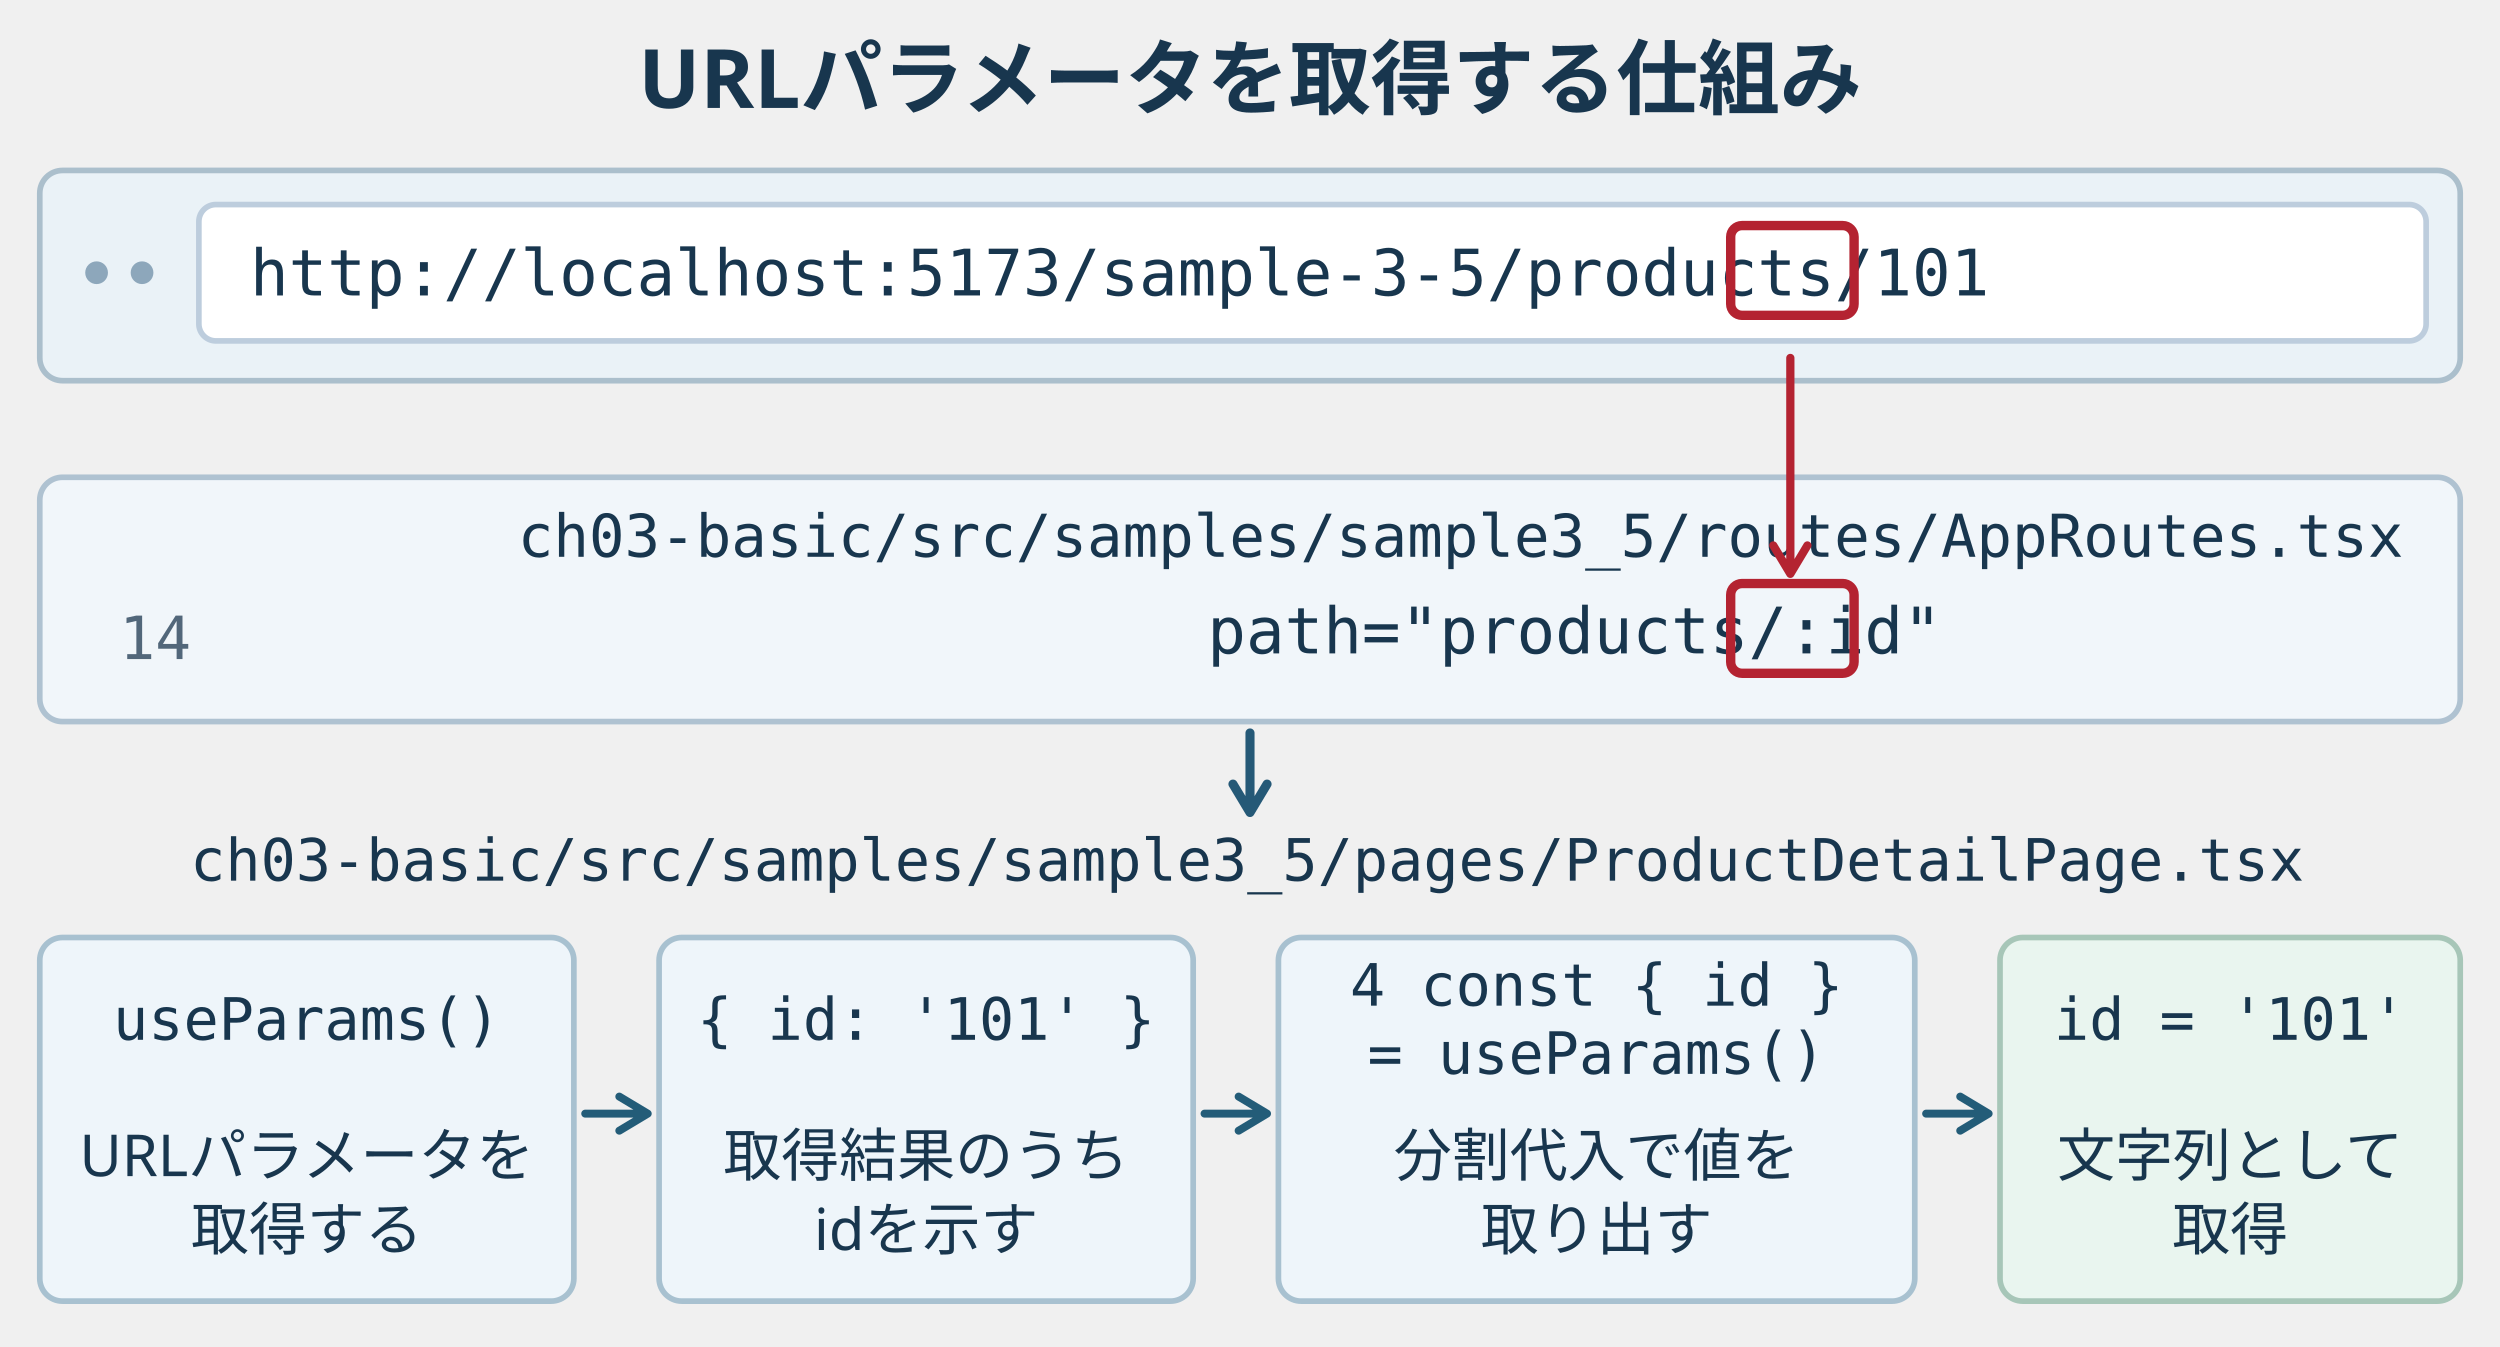
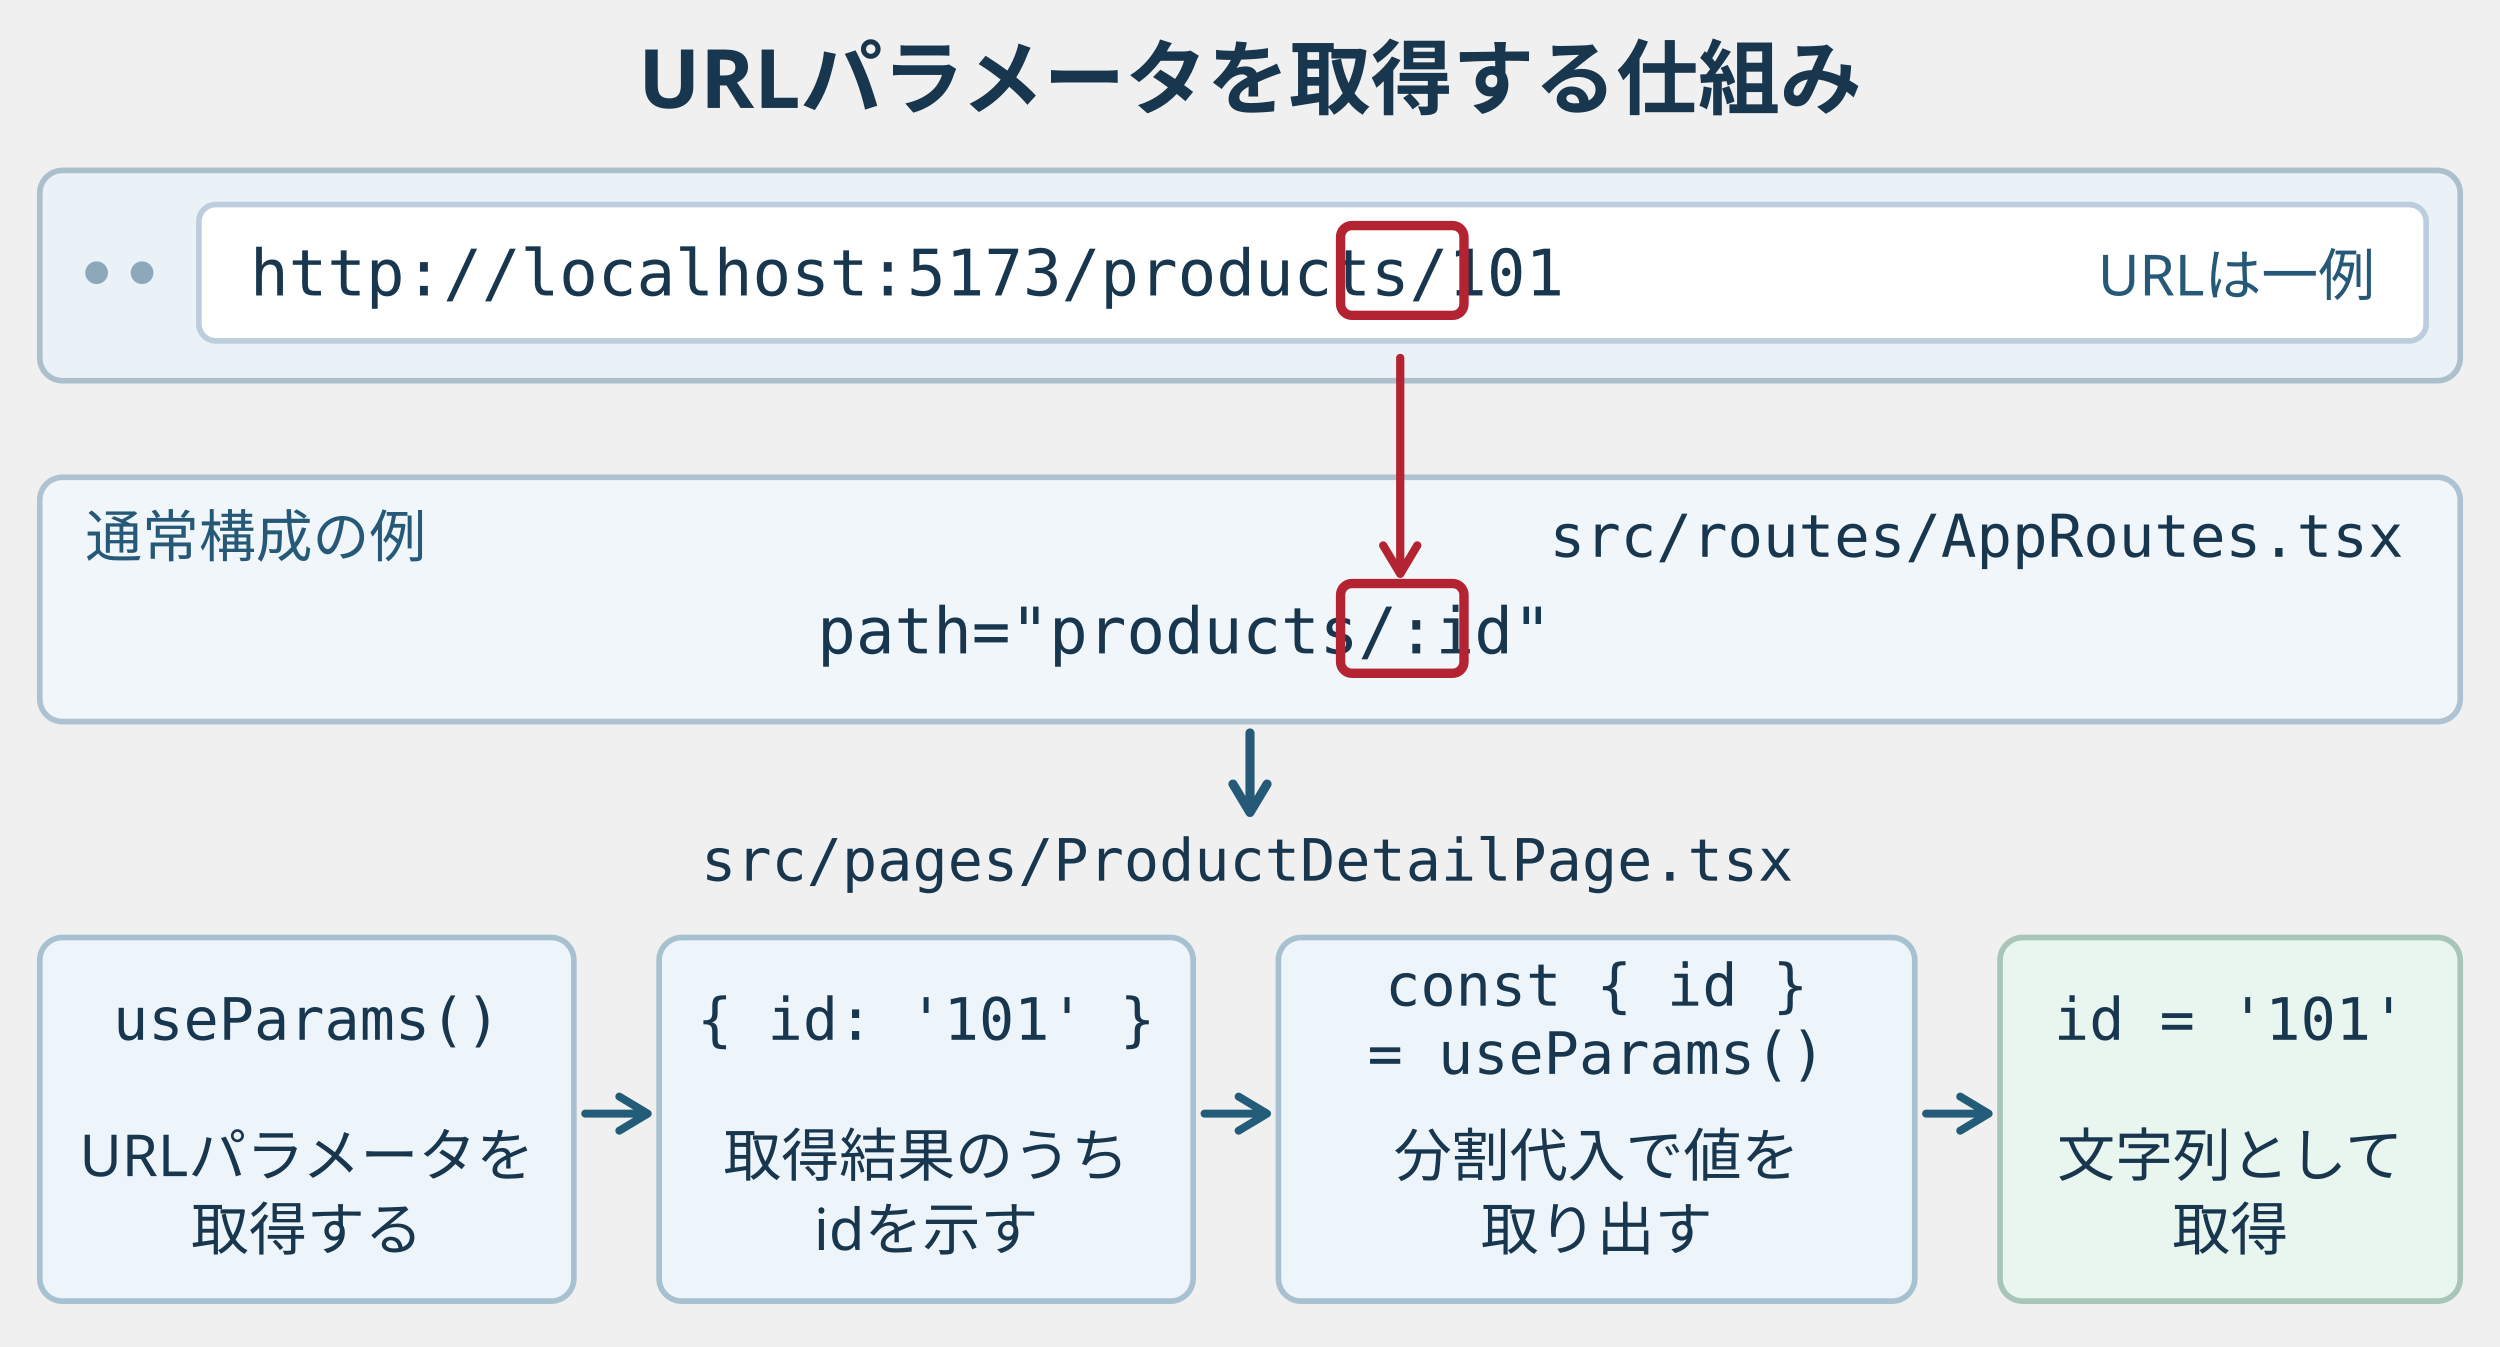
<svg xmlns="http://www.w3.org/2000/svg" width="440" height="237" viewBox="0 0 440 237" font-family="Meiryo, sans-serif" role="img">
  <text x="220.0" y="19" font-size="14.4" fill="#18364e" text-anchor="middle" font-weight="700">URLパラメータを取得する仕組み</text>
  <rect x="7" y="30" width="426" height="37" rx="4" fill="#eaf2f7" stroke="#abbfcc" stroke-width="1" />
  <rect x="35" y="36" width="392" height="24" rx="3" fill="#fff" stroke="#bdcddd" stroke-width="1" />
  <circle cx="17" cy="48" r="2" fill="#8da7bb" />
  <circle cx="25" cy="48" r="2" fill="#8da7bb" />
-   <text x="44.00 50.24 56.48 62.72 68.96 75.20 81.44 87.68 93.92 100.16 106.40 112.64 118.89 125.13 131.37 137.61 143.85 150.09 156.33 162.57 168.81 175.05 181.29 187.53 193.77 200.01 206.25 212.49 218.73 224.97 231.21 237.45 243.69 249.93 256.17 262.41 268.66 274.90 281.14 287.38 293.62 299.86 306.10 312.34 318.58" y="52" font-family="Consolas, MS Gothic, monospace" font-size="11.3" fill="#18364e" xml:space="preserve">http://localhost:5173/sample-3-5/products/101</text>
-   <rect x="304.6" y="39.7" width="21.72" height="15.8" rx="2" fill="none" stroke="#b42331" stroke-width="1.65" />
+   <text x="44.00 50.24 56.48 62.73 68.97 75.21 81.45 87.69 93.94 100.18 106.42 112.66 118.91 125.15 131.39 137.63 143.87 150.12 156.36 162.60 168.84 175.08 181.33 187.57 193.81 200.05 206.30 212.54 218.78 225.02 231.26 237.51 243.75 249.99" y="52" font-family="Consolas, MS Gothic, monospace" font-size="11.3" fill="#18364e" xml:space="preserve">http://localhost:5173/products/101</text>
+   <rect x="235.94" y="39.7" width="21.72" height="15.8" rx="2" fill="none" stroke="#b42331" stroke-width="1.65" />
  <rect x="7" y="84" width="426" height="43" rx="4" fill="#f1f6fa" stroke="#afc2d1" stroke-width="1" />
-   <text x="423" y="98" font-size="10.4" fill="#18364e" text-anchor="end" font-family="Consolas, MS Gothic, monospace">ch03-basic/src/samples/sample3_5/routes/AppRoutes.tsx</text>
-   <text x="21" y="116" font-size="10.5" fill="#52677a" text-anchor="start" font-family="Consolas, MS Gothic, monospace">14</text>
-   <text x="212.49 218.73 224.97 231.21 237.45 243.69 249.93 256.17 262.41 268.65 274.89 281.13 287.38 293.62 299.86 306.10 312.34 318.58 324.82" y="115" font-family="Consolas, MS Gothic, monospace" font-size="11.3" fill="#18364e" xml:space="preserve">path="products/:id"</text>
-   <rect x="304.6" y="102.7" width="21.72" height="15.8" rx="2" fill="none" stroke="#b42331" stroke-width="1.65" />
-   <path d="M315.1 63L315.1 101M318.10 96.00L315.1 101L312.10 96.00" fill="none" stroke="#b42331" stroke-width="1.45" stroke-linecap="round" stroke-linejoin="round" />
+   <text x="423" y="98" font-size="10.4" fill="#18364e" text-anchor="end" font-family="Consolas, MS Gothic, monospace">src/routes/AppRoutes.tsx</text>
+   <text x="143.83 150.07 156.31 162.55 168.80 175.04 181.28 187.52 193.76 200.01 206.25 212.49 218.73 224.97 231.22 237.46 243.70 249.94 256.18" y="115" font-family="Consolas, MS Gothic, monospace" font-size="11.3" fill="#18364e" xml:space="preserve">path="products/:id"</text>
+   <rect x="235.94" y="102.7" width="21.72" height="15.8" rx="2" fill="none" stroke="#b42331" stroke-width="1.65" />
+   <path d="M246.44 63V101m3-5l-3 5-3-5" fill="none" stroke="#b42331" stroke-width="1.45" stroke-linecap="round" stroke-linejoin="round" />
  <path d="M220 129L220 143M223.00 138.00L220 143L217.00 138.00" fill="none" stroke="#255977" stroke-width="1.6" stroke-linecap="round" stroke-linejoin="round" />
-   <text x="219.5" y="155" font-size="10.3" fill="#18364e" text-anchor="middle" font-family="Consolas, MS Gothic, monospace">ch03-basic/src/samples/sample3_5/pages/ProductDetailPage.tsx</text>
+   <text x="219.5" y="155" font-size="10.3" fill="#18364e" text-anchor="middle" font-family="Consolas, MS Gothic, monospace">src/pages/ProductDetailPage.tsx</text>
  <rect x="7" y="165" width="94" height="64" rx="4" fill="#eef5fa" stroke="#a8c1d0" stroke-width="1" />
  <text x="54.0" y="183" font-size="10.3" fill="#18364e" text-anchor="middle" font-family="Consolas, MS Gothic, monospace">useParams()</text>
  <text x="54.0" y="207" font-size="10.2" fill="#18364e" text-anchor="middle">URLパラメータを</text>
  <text x="54.0" y="220" font-size="10.2" fill="#18364e" text-anchor="middle">取得する</text>
  <rect x="116" y="165" width="94" height="64" rx="4" fill="#eef5fa" stroke="#a8c1d0" stroke-width="1" />
  <text x="163.0" y="183" font-size="10.3" fill="#18364e" text-anchor="middle" font-family="Consolas, MS Gothic, monospace">{ id: '101' }</text>
  <text x="163.0" y="207" font-size="10.2" fill="#18364e" text-anchor="middle">取得結果のうち</text>
  <text x="163.0" y="220" font-size="10.2" fill="#18364e" text-anchor="middle">idを示す</text>
  <path d="M103 196L114 196M109.00 193.00L114 196L109.00 199.00" fill="none" stroke="#235c78" stroke-width="1.4" stroke-linecap="round" stroke-linejoin="round" />
  <rect x="225" y="165" width="112" height="64" rx="4" fill="#eef5fa" stroke="#a8c1d0" stroke-width="1" />
-   <text x="281.0" y="177" font-size="10.3" fill="#18364e" text-anchor="middle" font-family="Consolas, MS Gothic, monospace">4  const { id }</text>
+   <text x="281.0" y="177" font-size="10.3" fill="#18364e" text-anchor="middle" font-family="Consolas, MS Gothic, monospace">const { id }</text>
  <text x="281.0" y="189" font-size="10.3" fill="#18364e" text-anchor="middle" font-family="Consolas, MS Gothic, monospace">= useParams()</text>
  <text x="281.0" y="207" font-size="10.2" fill="#18364e" text-anchor="middle">分割代入で値を</text>
  <text x="281.0" y="220" font-size="10.2" fill="#18364e" text-anchor="middle">取り出す</text>
  <path d="M212 196L223 196M218.00 193.00L223 196L218.00 199.00" fill="none" stroke="#235c78" stroke-width="1.4" stroke-linecap="round" stroke-linejoin="round" />
  <rect x="352" y="165" width="81" height="64" rx="4" fill="#e9f5ef" stroke="#a7c6b8" stroke-width="1" />
  <text x="392.5" y="183" font-size="10.3" fill="#18364e" text-anchor="middle" font-family="Consolas, MS Gothic, monospace">id = '101'</text>
  <text x="392.5" y="207" font-size="10.2" fill="#18364e" text-anchor="middle">文字列として</text>
  <text x="392.5" y="220" font-size="10.2" fill="#18364e" text-anchor="middle">取得</text>
  <path d="M339 196L350 196M345.00 193.00L350 196L345.00 199.00" fill="none" stroke="#235c78" stroke-width="1.4" stroke-linecap="round" stroke-linejoin="round" />
+   <text x="418" y="52" font-size="10" fill="#255977" text-anchor="end" font-weight="400">URLは一例</text>
+   <text x="15" y="98" font-size="10" fill="#255977" text-anchor="start" font-weight="400">通常構成の例</text>
</svg>
